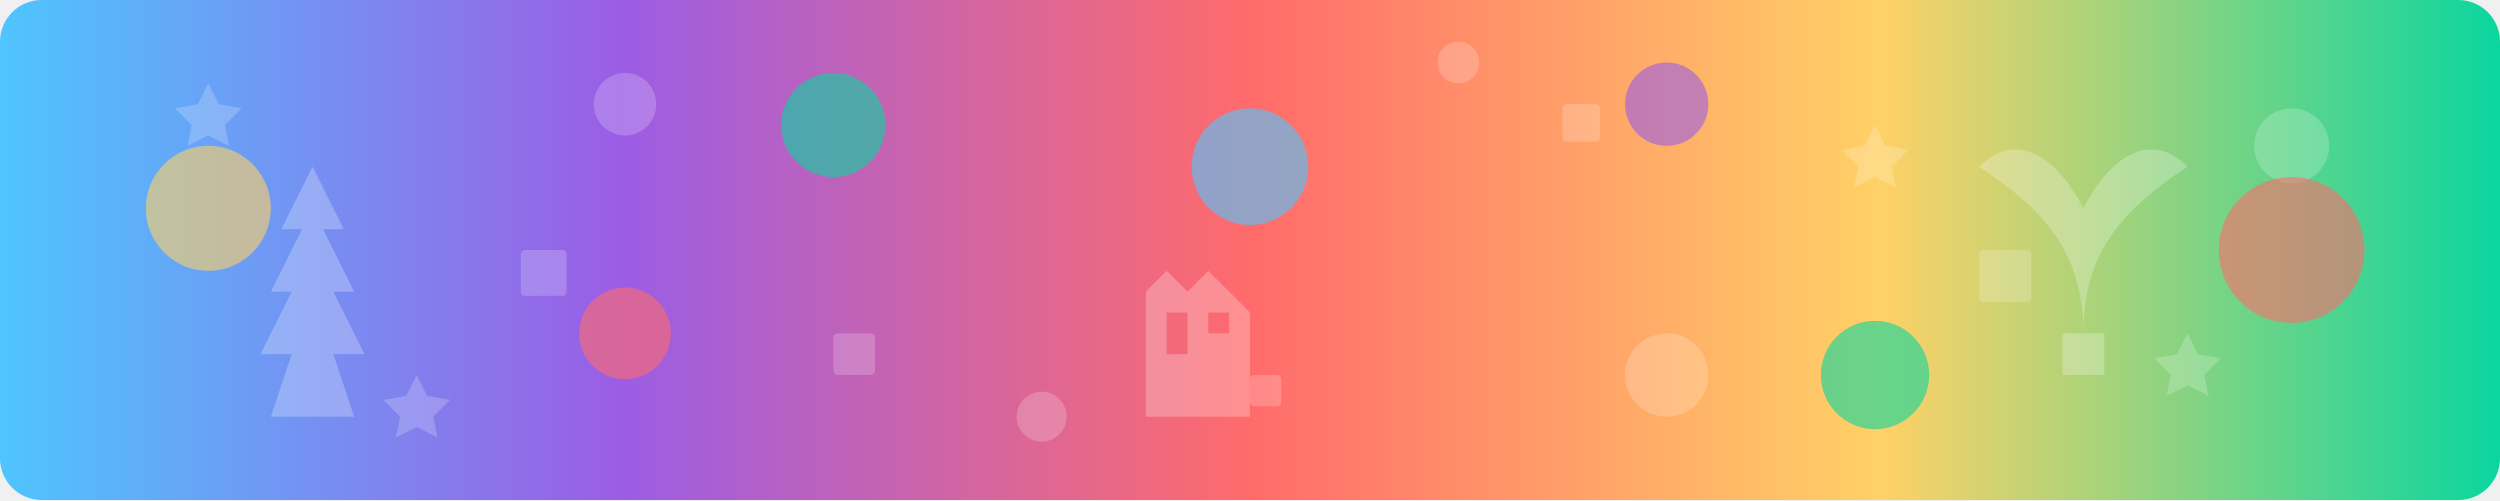
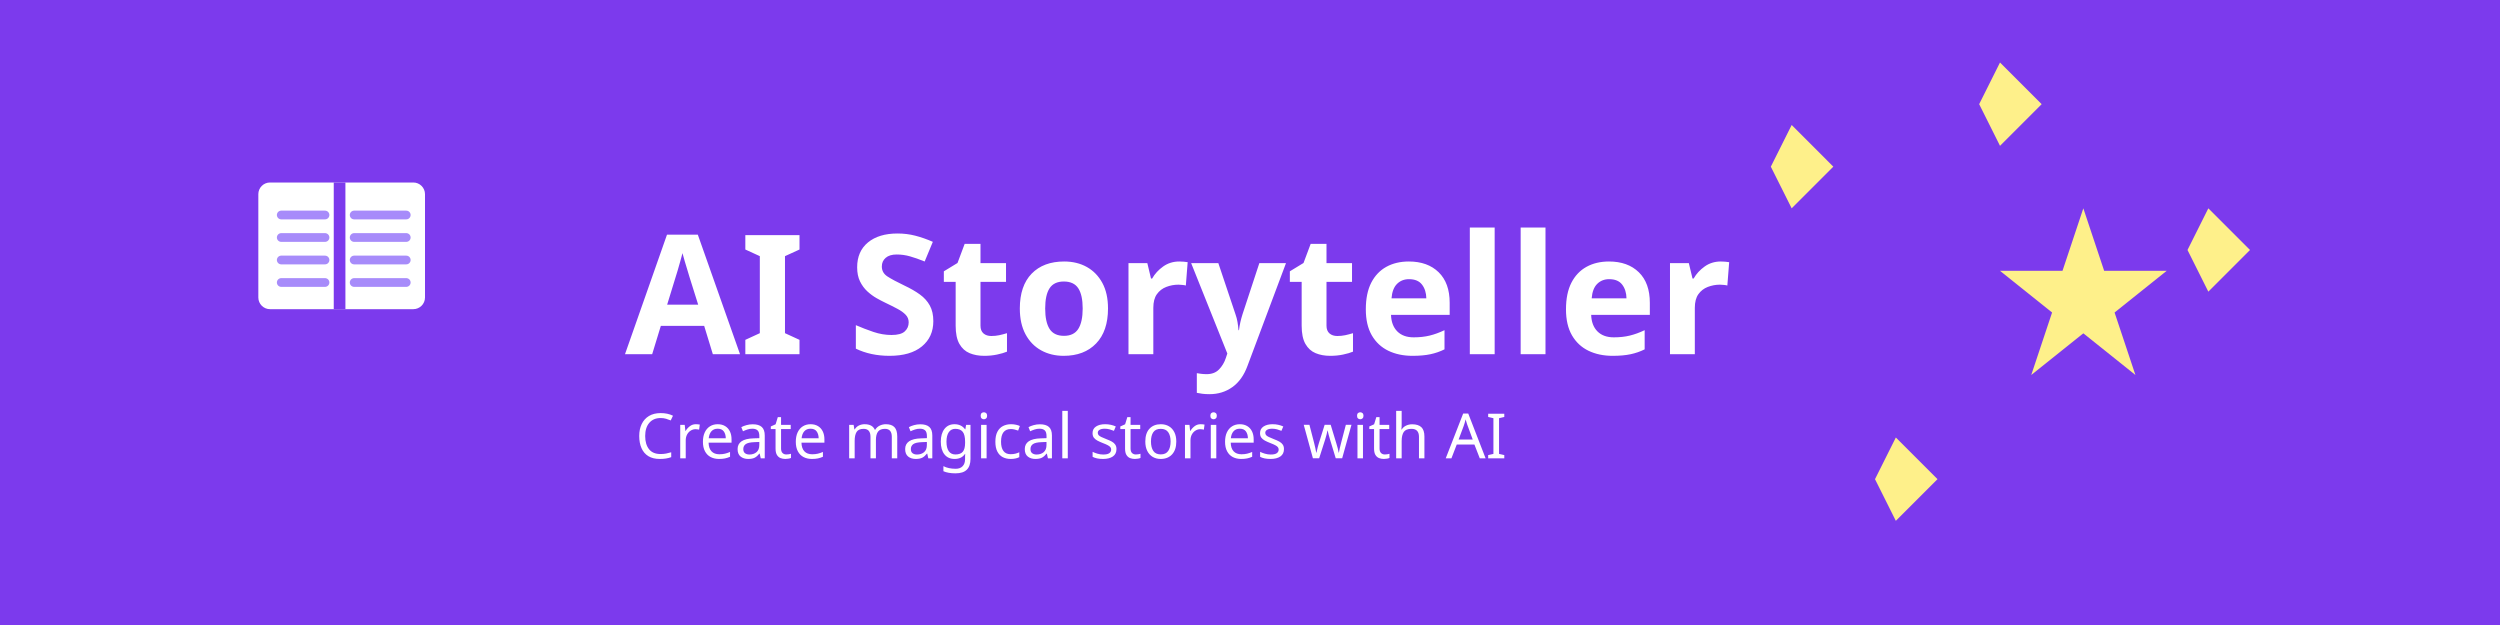
- <svg xmlns="http://www.w3.org/2000/svg" width="1200" height="240" viewBox="0 0 1200 240">
-   <linearGradient id="bg-gradient" x1="0%" y1="0%" x2="100%" y2="0%">
-     <stop offset="0%" stop-color="#4DC7FF" />
-     <stop offset="25%" stop-color="#9B5DE5" />
-     <stop offset="50%" stop-color="#FF6B6B" />
-     <stop offset="75%" stop-color="#FFD166" />
-     <stop offset="100%" stop-color="#06D6A0" />
-   </linearGradient>
-   <rect width="1200" height="240" fill="url(#bg-gradient)" rx="20" ry="20" />
-   <g opacity="0.2" fill="#FFFFFF">
-     <path d="M100,40 L105,50 L116,52 L108,60 L110,70 L100,65 L90,70 L92,60 L84,52 L95,50 Z" />
-     <path d="M900,60 L905,70 L916,72 L908,80 L910,90 L900,85 L890,90 L892,80 L884,72 L895,70 Z" />
-     <path d="M200,180 L205,190 L216,192 L208,200 L210,210 L200,205 L190,210 L192,200 L184,192 L195,190 Z" />
-     <path d="M1050,160 L1055,170 L1066,172 L1058,180 L1060,190 L1050,185 L1040,190 L1042,180 L1034,172 L1045,170 Z" />
-     <circle cx="300" cy="50" r="15" />
-     <circle cx="800" cy="180" r="20" />
-     <circle cx="500" cy="200" r="12" />
-     <circle cx="1100" cy="70" r="18" />
-     <circle cx="700" cy="30" r="10" />
-     <rect x="400" y="160" width="20" height="20" rx="2" ry="2" />
-     <rect x="950" y="120" width="25" height="25" rx="2" ry="2" />
-     <rect x="600" y="180" width="15" height="15" rx="2" ry="2" />
-     <rect x="250" y="120" width="22" height="22" rx="2" ry="2" />
-     <rect x="750" y="50" width="18" height="18" rx="2" ry="2" />
+ <svg xmlns="http://www.w3.org/2000/svg" width="1200" height="300" viewBox="0 0 1200 300" fill="none">
+   <rect width="1200" height="300" fill="#7c3aed" />
+   <g transform="translate(100, 50) scale(2)">
+     <path d="M12 21.6C12 20.057 13.257 18.8 14.8 18.8H49.2C50.743 18.8 52 20.057 52 21.6V46.4C52 47.943 50.743 49.2 49.2 49.2H14.8C13.257 49.2 12 47.943 12 46.4V21.6Z" fill="white" />
+     <path d="M31.5 18.8V49.2" stroke="#7c3aed" stroke-width="2.8" />
+     <path d="M17.5 26.6H28" stroke="#a78bfa" stroke-width="2.1" stroke-linecap="round" />
+     <path d="M17.5 32H28" stroke="#a78bfa" stroke-width="2.1" stroke-linecap="round" />
+     <path d="M17.5 37.4H28" stroke="#a78bfa" stroke-width="2.1" stroke-linecap="round" />
+     <path d="M17.5 42.8H28" stroke="#a78bfa" stroke-width="2.1" stroke-linecap="round" />
+     <path d="M35 26.6H47.5" stroke="#a78bfa" stroke-width="2.1" stroke-linecap="round" />
+     <path d="M35 32H47.5" stroke="#a78bfa" stroke-width="2.1" stroke-linecap="round" />
+     <path d="M35 37.4H47.5" stroke="#a78bfa" stroke-width="2.1" stroke-linecap="round" />
+     <path d="M35 42.8H47.5" stroke="#a78bfa" stroke-width="2.1" stroke-linecap="round" />
  </g>
-   <g fill="#FFFFFF" opacity="0.25">
-     <path d="M150,200 L170,200 L160,170 L175,170 L160,140 L170,140 L155,110 L165,110 L150,80 L135,110 L145,110 L130,140 L140,140 L125,170 L140,170 L130,200 Z" />
-     <path d="M1000,160 C1000,120 980,100 950,80 C970,60 990,80 1000,100 C1010,80 1030,60 1050,80 C1020,100 1000,120 1000,160 Z M990,160 L990,180 L1010,180 L1010,160 Z" />
-     <path d="M600,200 L600,150 L590,150 L590,160 L580,160 L580,150 L570,150 L570,170 L560,170 L560,150 L550,150 L550,200 Z M550,150 L550,140 L560,130 L570,140 L580,130 L590,140 L600,150 Z" />
-   </g>
-   <g>
-     <circle cx="100" cy="100" r="30" fill="#FFD166" opacity="0.6" />
-     <circle cx="1100" cy="120" r="35" fill="#FF6B6B" opacity="0.6" />
-     <circle cx="400" cy="60" r="25" fill="#06D6A0" opacity="0.6" />
-     <circle cx="800" cy="50" r="20" fill="#9B5DE5" opacity="0.6" />
-     <circle cx="600" cy="80" r="28" fill="#4DC7FF" opacity="0.6" />
-     <circle cx="300" cy="160" r="22" fill="#FF6B6B" opacity="0.6" />
-     <circle cx="900" cy="180" r="26" fill="#06D6A0" opacity="0.6" />
-   </g>
+   <text x="300" y="170" font-family="Nunito, sans-serif" font-weight="800" font-size="80" fill="white">AI Storyteller</text>
+   <text x="305" y="220" font-family="Nunito, sans-serif" font-weight="400" font-size="30" fill="white">Create magical stories with AI</text>
+   <path d="M850 80L860 100L880 80L860 60L850 80Z" fill="#fef08a" />
+   <path d="M950 50L960 70L980 50L960 30L950 50Z" fill="#fef08a" />
+   <path d="M1050 120L1060 140L1080 120L1060 100L1050 120Z" fill="#fef08a" />
+   <path d="M900 230L910 250L930 230L910 210L900 230Z" fill="#fef08a" />
+   <path d="M1000 100L1010 130H1040L1015 150L1025 180L1000 160L975 180L985 150L960 130H990L1000 100Z" fill="#fef08a" />
</svg>
